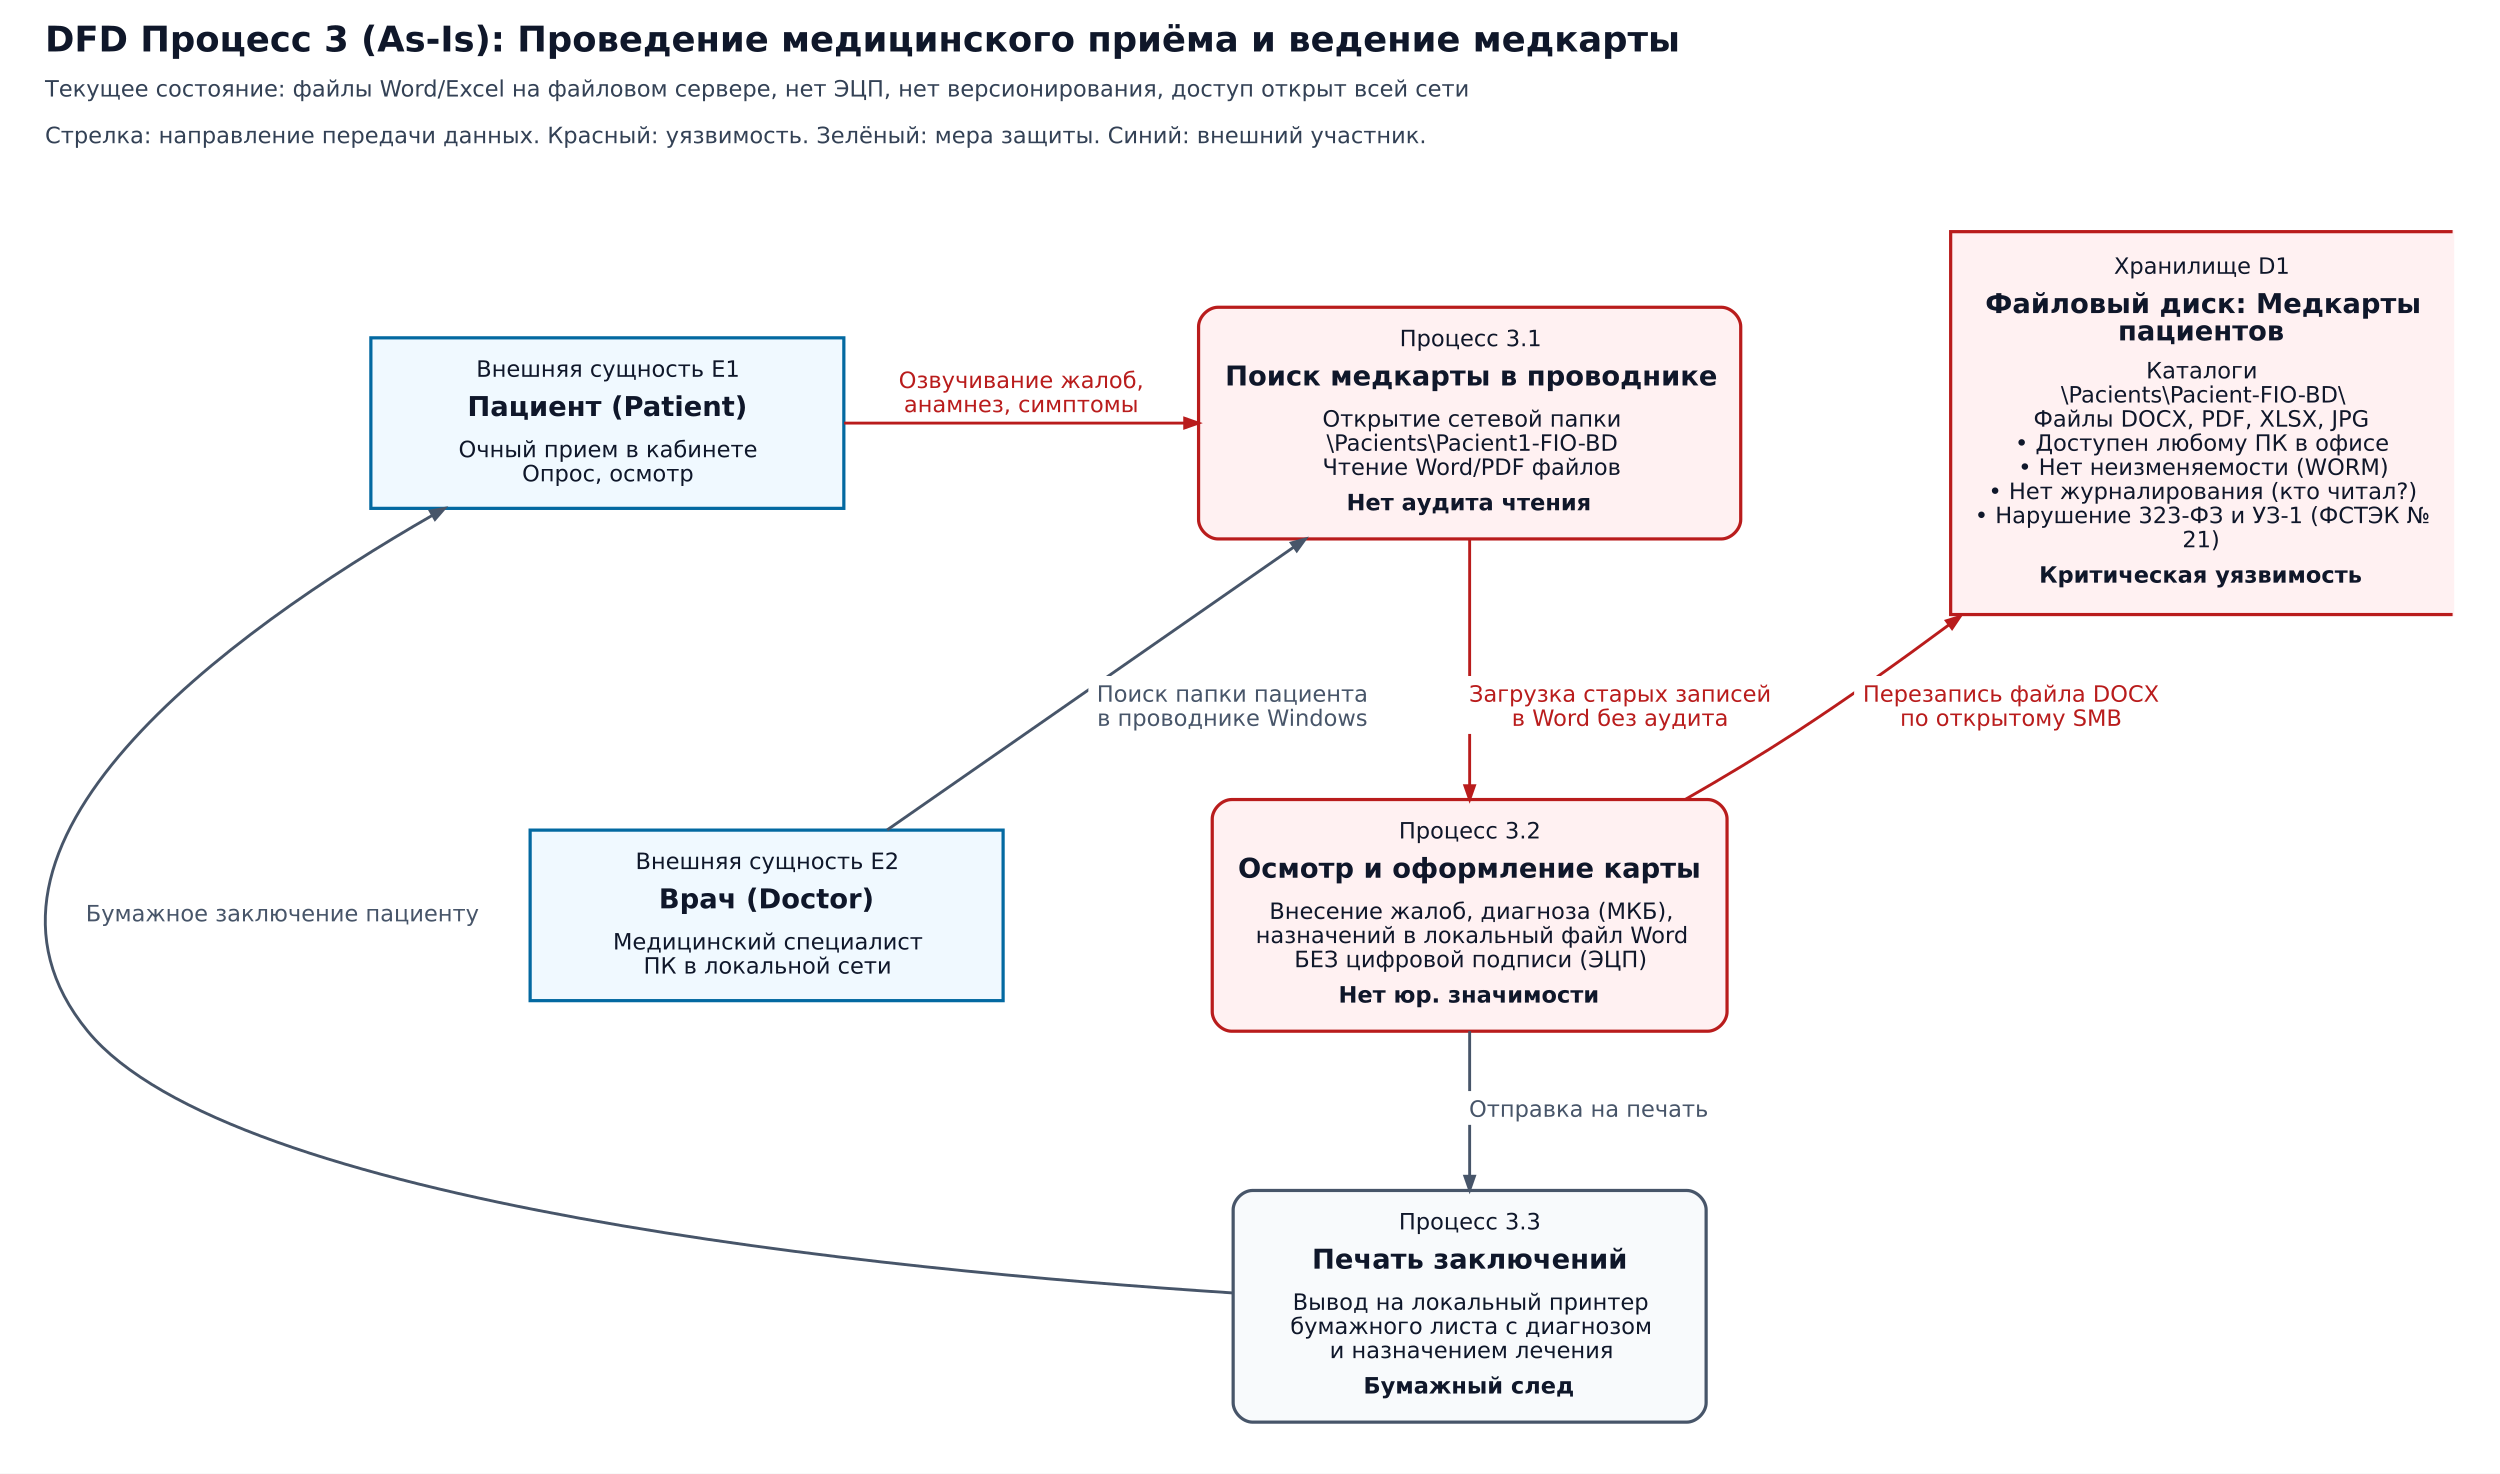
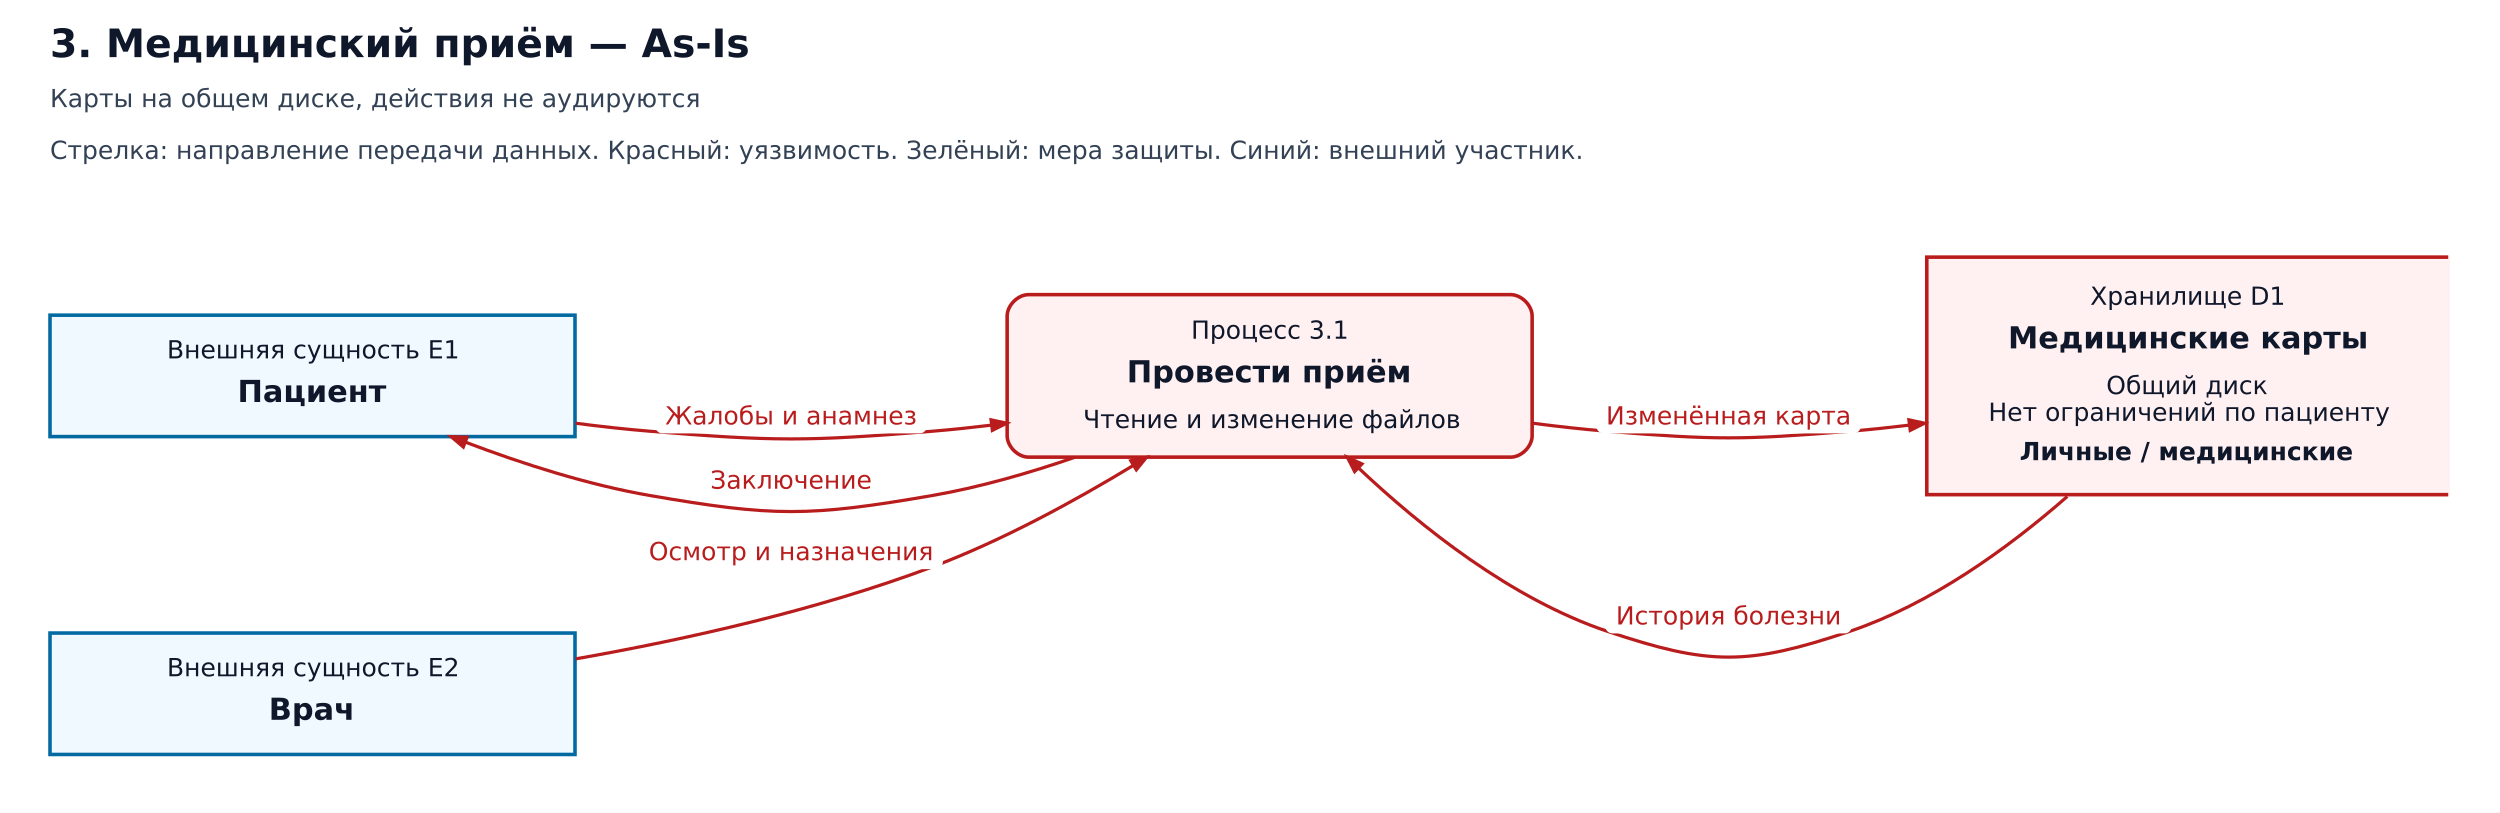
- <svg xmlns="http://www.w3.org/2000/svg" width="1554" height="916" viewBox="0 0 1554 916" role="img" aria-labelledby="title description">
-   <rect width="1554" height="916" fill="white" />
-   <text x="28" y="32" font-family="DejaVu Sans" font-size="22" fill="#0f172a" font-weight="700">DFD Процесс 3 (As-Is): Проведение медицинского приёма и ведение медкарты</text>
-   <text x="28" y="60" font-family="DejaVu Sans" font-size="14" fill="#334155" font-weight="400">Текущее состояние: файлы Word/Excel на файловом сервере, нет ЭЦП, нет версионирования, доступ открыт всей сети</text>
+ <svg xmlns="http://www.w3.org/2000/svg" width="1400" height="455" viewBox="0 0 1400 455" role="img" aria-labelledby="title description">
+   <rect width="1400" height="455" fill="white" />
+   <text x="28" y="32" font-family="DejaVu Sans" font-size="22" fill="#0f172a" font-weight="700">3. Медицинский приём — As-Is</text>
+   <text x="28" y="60" font-family="DejaVu Sans" font-size="14" fill="#334155" font-weight="400">Карты на общем диске, действия не аудируются</text>
  <text x="28" y="89" font-family="DejaVu Sans" font-size="14" fill="#334155" font-weight="400">Стрелка: направление передачи данных. Красный: уязвимость. Зелёный: мера защиты. Синий: внешний участник.</text>
-   <g id="graph0" class="graph" transform="translate(28,884.0)">
-     <polygon fill="white" stroke="transparent" points="-8.64,8.64 -8.64,-749.64 1506.17,-749.64 1506.17,8.64 -8.64,8.64" />
+   <g id="graph0" class="graph" transform="translate(28,422.5)">
+     <polygon fill="white" stroke="transparent" points="-8.64,8.64 -8.64,-288.14 1352.64,-288.14 1352.64,8.64 -8.64,8.64" />
    <g id="node1" class="node">
-       <polygon fill="#f0f9ff" stroke="#0369a1" stroke-width="2" points="496.53,-674 202.53,-674 202.53,-568 496.53,-568 496.53,-674" />
-       <text text-anchor="start" x="268.03" y="-649.8" font-family="DejaVu Sans" font-size="14.00" fill="#0f172a">Внешняя сущность E1</text>
-       <text text-anchor="start" x="262.53" y="-625.4" font-family="DejaVu Sans" font-weight="bold" font-size="17.00" fill="#0f172a">Пациент (Patient)</text>
-       <text text-anchor="start" x="257.03" y="-599.8" font-family="DejaVu Sans" font-size="14.00" fill="#0f172a">Очный прием в кабинете</text>
-       <text text-anchor="start" x="296.53" y="-584.8" font-family="DejaVu Sans" font-size="14.00" fill="#0f172a">Опрос, осмотр</text>
+       <polygon fill="#f0f9ff" stroke="#0369a1" stroke-width="2" points="294,-246 0,-246 0,-178 294,-178 294,-246" />
+       <text text-anchor="start" x="65.5" y="-221.8" font-family="DejaVu Sans" font-size="14.00" fill="#0f172a">Внешняя сущность E1</text>
+       <text text-anchor="start" x="105" y="-197.4" font-family="DejaVu Sans" font-weight="bold" font-size="17.00" fill="#0f172a">Пациент</text>
    </g>
    <g id="node3" class="node">
-       <path fill="#fff1f2" stroke="#b91c1c" stroke-width="2" d="M1042.03,-693C1042.03,-693 729.03,-693 729.03,-693 723.03,-693 717.03,-687 717.03,-681 717.03,-681 717.03,-561 717.03,-561 717.03,-555 723.03,-549 729.03,-549 729.03,-549 1042.03,-549 1042.03,-549 1048.03,-549 1054.03,-555 1054.03,-561 1054.03,-561 1054.03,-681 1054.03,-681 1054.03,-687 1048.03,-693 1042.03,-693" />
-       <text text-anchor="start" x="842.03" y="-668.8" font-family="DejaVu Sans" font-size="14.00" fill="#0f172a">Процесс 3.1</text>
-       <text text-anchor="start" x="733.53" y="-644.4" font-family="DejaVu Sans" font-weight="bold" font-size="17.00" fill="#0f172a">Поиск медкарты в проводнике</text>
-       <text text-anchor="start" x="794.03" y="-618.8" font-family="DejaVu Sans" font-size="14.00" fill="#0f172a">Открытие сетевой папки</text>
-       <text text-anchor="start" x="796.53" y="-603.8" font-family="DejaVu Sans" font-size="14.00" fill="#0f172a">\Pacients\Pacient1-FIO-BD</text>
-       <text text-anchor="start" x="794.03" y="-588.8" font-family="DejaVu Sans" font-size="14.00" fill="#0f172a">Чтение Word/PDF файлов</text>
-       <text text-anchor="start" x="809.03" y="-566.8" font-family="DejaVu Sans" font-weight="bold" font-size="14.00" fill="#0f172a">Нет аудита чтения</text>
+       <path fill="#fff1f2" stroke="#b91c1c" stroke-width="2" d="M818,-257.5C818,-257.5 548,-257.5 548,-257.5 542,-257.5 536,-251.5 536,-245.5 536,-245.5 536,-178.5 536,-178.5 536,-172.5 542,-166.5 548,-166.5 548,-166.5 818,-166.5 818,-166.5 824,-166.5 830,-172.5 830,-178.5 830,-178.5 830,-245.5 830,-245.5 830,-251.5 824,-257.5 818,-257.5" />
+       <text text-anchor="start" x="639" y="-232.8" font-family="DejaVu Sans" font-size="14.00" fill="#0f172a">Процесс 3.1</text>
+       <text text-anchor="start" x="603" y="-208.4" font-family="DejaVu Sans" font-weight="bold" font-size="17.00" fill="#0f172a">Провести приём</text>
+       <text text-anchor="start" x="578.5" y="-182.8" font-family="DejaVu Sans" font-size="14.00" fill="#0f172a">Чтение и изменение файлов</text>
    </g>
    <g id="flow_0" class="edge">
-       <path fill="none" stroke="#b91c1c" stroke-width="1.8" d="M496.71,-621C562.09,-621 639.61,-621 708.17,-621" />
-       <polygon fill="#b91c1c" stroke="#b91c1c" stroke-width="1.8" points="708.41,-623.98 716.91,-621 708.41,-618.03 708.41,-623.98" />
-       <rect x="524.78" y="-658.8" width="164.0" height="36.0" rx="4" fill="white" />
-       <text text-anchor="middle" x="606.78" y="-642.8" font-family="DejaVu Sans" font-size="14.00" fill="#b91c1c">Озвучивание жалоб,</text>
-       <text text-anchor="middle" x="606.78" y="-627.8" font-family="DejaVu Sans" font-size="14.00" fill="#b91c1c">анамнез, симптомы</text>
+       <path fill="none" stroke="#b91c1c" stroke-width="1.8" d="M294.22,-185.51C308.3,-183.67 322.4,-182.11 336,-181 405.99,-175.27 424.01,-175.27 494,-181 504.84,-181.89 515.99,-183.06 527.2,-184.42" />
+       <polygon fill="#b91c1c" stroke="#b91c1c" stroke-width="1.8" points="526.98,-187.39 535.78,-185.51 527.72,-181.49 526.98,-187.39" />
+       <rect x="339.0" y="-200.8" width="152.0" height="21.0" rx="4" fill="white" />
+       <text text-anchor="middle" x="415" y="-184.8" font-family="DejaVu Sans" font-size="14.00" fill="#b91c1c">Жалобы и анамнез</text>
    </g>
    <g id="node2" class="node">
-       <polygon fill="#f0f9ff" stroke="#0369a1" stroke-width="2" points="595.53,-368 301.53,-368 301.53,-262 595.53,-262 595.53,-368" />
-       <text text-anchor="start" x="367.03" y="-343.8" font-family="DejaVu Sans" font-size="14.00" fill="#0f172a">Внешняя сущность E2</text>
-       <text text-anchor="start" x="381.53" y="-319.4" font-family="DejaVu Sans" font-weight="bold" font-size="17.00" fill="#0f172a">Врач (Doctor)</text>
-       <text text-anchor="start" x="353.03" y="-293.8" font-family="DejaVu Sans" font-size="14.00" fill="#0f172a">Медицинский специалист</text>
-       <text text-anchor="start" x="372.03" y="-278.8" font-family="DejaVu Sans" font-size="14.00" fill="#0f172a">ПК в локальной сети</text>
+       <polygon fill="#f0f9ff" stroke="#0369a1" stroke-width="2" points="294,-68 0,-68 0,0 294,0 294,-68" />
+       <text text-anchor="start" x="65.5" y="-43.8" font-family="DejaVu Sans" font-size="14.00" fill="#0f172a">Внешняя сущность E2</text>
+       <text text-anchor="start" x="122.5" y="-19.4" font-family="DejaVu Sans" font-weight="bold" font-size="17.00" fill="#0f172a">Врач</text>
    </g>
    <g id="flow_1" class="edge">
-       <path fill="none" stroke="#475569" stroke-width="1.8" d="M523.46,-368.13C593.03,-416.52 697.44,-489.15 776.29,-544" />
-       <polygon fill="#475569" stroke="#475569" stroke-width="1.8" points="774.68,-546.51 783.35,-548.92 778.07,-541.62 774.68,-546.51" />
-       <rect x="648.53" y="-463.8" width="179.0" height="36.0" rx="4" fill="white" />
-       <text text-anchor="middle" x="738.03" y="-447.8" font-family="DejaVu Sans" font-size="14.00" fill="#475569">Поиск папки пациента</text>
-       <text text-anchor="middle" x="738.03" y="-432.8" font-family="DejaVu Sans" font-size="14.00" fill="#475569">в проводнике Windows</text>
+       <path fill="none" stroke="#b91c1c" stroke-width="1.8" d="M294.37,-53.53C357.12,-64.57 430.44,-81.08 494,-105 532.89,-119.63 573.27,-141.6 606.6,-161.83" />
+       <polygon fill="#b91c1c" stroke="#b91c1c" stroke-width="1.8" points="605.24,-164.49 614.04,-166.39 608.35,-159.41 605.24,-164.49" />
+       <rect x="330.0" y="-124.8" width="170.0" height="21.0" rx="4" fill="white" />
+       <text text-anchor="middle" x="415" y="-108.8" font-family="DejaVu Sans" font-size="14.00" fill="#b91c1c">Осмотр и назначения</text>
+     </g>
+     <g id="flow_4" class="edge">
+       <path fill="none" stroke="#b91c1c" stroke-width="1.8" d="M573.85,-166.38C548.13,-157.52 520.46,-149.57 494,-145 424.8,-133.04 405.2,-133.04 336,-145 301.22,-151.01 264.35,-162.85 232.56,-174.92" />
+       <polygon fill="#b91c1c" stroke="#b91c1c" stroke-width="1.8" points="231.46,-172.16 224.59,-177.99 233.6,-177.71 231.46,-172.16" />
+       <rect x="364.0" y="-164.8" width="102.0" height="21.0" rx="4" fill="white" />
+       <text text-anchor="middle" x="415" y="-148.8" font-family="DejaVu Sans" font-size="14.00" fill="#b91c1c">Заключение</text>
    </g>
    <g id="node4" class="node">
-       <path fill="#fff1f2" stroke="#b91c1c" stroke-width="2" d="M1033.53,-387C1033.53,-387 737.53,-387 737.53,-387 731.53,-387 725.53,-381 725.53,-375 725.53,-375 725.53,-255 725.53,-255 725.53,-249 731.53,-243 737.53,-243 737.53,-243 1033.53,-243 1033.53,-243 1039.53,-243 1045.53,-249 1045.53,-255 1045.53,-255 1045.53,-375 1045.53,-375 1045.53,-381 1039.53,-387 1033.53,-387" />
-       <text text-anchor="start" x="841.53" y="-362.8" font-family="DejaVu Sans" font-size="14.00" fill="#0f172a">Процесс 3.2</text>
-       <text text-anchor="start" x="741.53" y="-338.4" font-family="DejaVu Sans" font-weight="bold" font-size="17.00" fill="#0f172a">Осмотр и оформление карты</text>
-       <text text-anchor="start" x="761.03" y="-312.8" font-family="DejaVu Sans" font-size="14.00" fill="#0f172a">Внесение жалоб, диагноза (МКБ),</text>
-       <text text-anchor="start" x="752.53" y="-297.8" font-family="DejaVu Sans" font-size="14.00" fill="#0f172a">назначений в локальный файл Word</text>
-       <text text-anchor="start" x="776.53" y="-282.8" font-family="DejaVu Sans" font-size="14.00" fill="#0f172a">БЕЗ цифровой подписи (ЭЦП)</text>
-       <text text-anchor="start" x="804.03" y="-260.8" font-family="DejaVu Sans" font-weight="bold" font-size="14.00" fill="#0f172a">Нет юр. значимости</text>
+       <polygon fill="#fff1f2" stroke="transparent" points="1050,-144.5 1050,-279.5 1344,-279.5 1344,-144.5 1050,-144.5" />
+       <text text-anchor="start" x="1142.5" y="-251.8" font-family="DejaVu Sans" font-size="14.00" fill="#0f172a">Хранилище D1</text>
+       <text text-anchor="start" x="1096.5" y="-227.4" font-family="DejaVu Sans" font-weight="bold" font-size="17.00" fill="#0f172a">Медицинские карты</text>
+       <text text-anchor="start" x="1151.5" y="-201.8" font-family="DejaVu Sans" font-size="14.00" fill="#0f172a">Общий диск</text>
+       <text text-anchor="start" x="1085.5" y="-186.8" font-family="DejaVu Sans" font-size="14.00" fill="#0f172a">Нет ограничений по пациенту</text>
+       <text text-anchor="start" x="1103" y="-164.8" font-family="DejaVu Sans" font-weight="bold" font-size="14.00" fill="#0f172a">Личные / медицинские</text>
+       <polyline fill="none" stroke="#b91c1c" stroke-width="2" points="1343,-278.5 1051,-278.5 1051,-145.5 1343,-145.5 " />
+     </g>
+     <g id="flow_3" class="edge">
+       <path fill="none" stroke="#b91c1c" stroke-width="1.8" d="M830.22,-185.51C844.3,-183.67 858.4,-182.11 872,-181 932.24,-176.07 947.76,-176.07 1008,-181 1018.84,-181.89 1029.99,-183.06 1041.2,-184.42" />
+       <polygon fill="#b91c1c" stroke="#b91c1c" stroke-width="1.8" points="1040.98,-187.39 1049.78,-185.51 1041.72,-181.49 1040.98,-187.39" />
+       <rect x="866.0" y="-200.8" width="148.0" height="21.0" rx="4" fill="white" />
+       <text text-anchor="middle" x="940" y="-184.8" font-family="DejaVu Sans" font-size="14.00" fill="#b91c1c">Изменённая карта</text>
    </g>
    <g id="flow_2" class="edge">
-       <path fill="none" stroke="#b91c1c" stroke-width="1.8" d="M885.53,-548.73C885.53,-502.88 885.53,-443.23 885.53,-395.8" />
-       <polygon fill="#b91c1c" stroke="#b91c1c" stroke-width="1.8" points="888.51,-395.59 885.53,-387.09 882.56,-395.59 888.51,-395.59" />
-       <rect x="879.53" y="-463.8" width="199.0" height="36.0" rx="4" fill="white" />
-       <text text-anchor="middle" x="979.03" y="-447.8" font-family="DejaVu Sans" font-size="14.00" fill="#b91c1c">Загрузка старых записей</text>
-       <text text-anchor="middle" x="979.03" y="-432.8" font-family="DejaVu Sans" font-size="14.00" fill="#b91c1c">в Word без аудита</text>
-     </g>
-     <g id="node6" class="node">
-       <polygon fill="#fff1f2" stroke="transparent" points="1183.53,-501 1183.53,-741 1497.53,-741 1497.53,-501 1183.53,-501" />
-       <text text-anchor="start" x="1286.03" y="-713.8" font-family="DejaVu Sans" font-size="14.00" fill="#0f172a">Хранилище D1</text>
-       <text text-anchor="start" x="1206.03" y="-689.4" font-family="DejaVu Sans" font-weight="bold" font-size="17.00" fill="#0f172a">Файловый диск: Медкарты</text>
-       <text text-anchor="start" x="1288.53" y="-672.4" font-family="DejaVu Sans" font-weight="bold" font-size="17.00" fill="#0f172a">пациентов</text>
-       <text text-anchor="start" x="1306.03" y="-648.8" font-family="DejaVu Sans" font-size="14.00" fill="#0f172a">Каталоги</text>
-       <text text-anchor="start" x="1253.03" y="-633.8" font-family="DejaVu Sans" font-size="14.00" fill="#0f172a">\Pacients\Pacient-FIO-BD\</text>
-       <text text-anchor="start" x="1236.03" y="-618.8" font-family="DejaVu Sans" font-size="14.00" fill="#0f172a">Файлы DOCX, PDF, XLSX, JPG</text>
-       <text text-anchor="start" x="1224.53" y="-603.8" font-family="DejaVu Sans" font-size="14.00" fill="#0f172a">• Доступен любому ПК в офисе</text>
-       <text text-anchor="start" x="1226.53" y="-588.8" font-family="DejaVu Sans" font-size="14.00" fill="#0f172a">• Нет неизменяемости (WORM)</text>
-       <text text-anchor="start" x="1208.03" y="-573.8" font-family="DejaVu Sans" font-size="14.00" fill="#0f172a">• Нет журналирования (кто читал?)</text>
-       <text text-anchor="start" x="1199.53" y="-558.8" font-family="DejaVu Sans" font-size="14.00" fill="#0f172a">• Нарушение 323-ФЗ и УЗ-1 (ФСТЭК №</text>
-       <text text-anchor="start" x="1328.53" y="-543.8" font-family="DejaVu Sans" font-size="14.00" fill="#0f172a">21)</text>
-       <text text-anchor="start" x="1239.53" y="-521.8" font-family="DejaVu Sans" font-weight="bold" font-size="14.00" fill="#0f172a">Критическая уязвимость</text>
-       <polyline fill="none" stroke="#b91c1c" stroke-width="2" points="1496.53,-740 1184.53,-740 1184.53,-502 1496.53,-502 " />
-     </g>
-     <g id="node5" class="node">
-       <path fill="#f8fafc" stroke="#475569" stroke-width="2" d="M1020.53,-144C1020.53,-144 750.53,-144 750.53,-144 744.53,-144 738.53,-138 738.53,-132 738.53,-132 738.53,-12 738.53,-12 738.53,-6 744.53,0 750.53,0 750.53,0 1020.53,0 1020.53,0 1026.53,0 1032.53,-6 1032.53,-12 1032.53,-12 1032.53,-132 1032.53,-132 1032.53,-138 1026.53,-144 1020.53,-144" />
-       <text text-anchor="start" x="841.53" y="-119.8" font-family="DejaVu Sans" font-size="14.00" fill="#0f172a">Процесс 3.3</text>
-       <text text-anchor="start" x="787.53" y="-95.4" font-family="DejaVu Sans" font-weight="bold" font-size="17.00" fill="#0f172a">Печать заключений</text>
-       <text text-anchor="start" x="775.53" y="-69.8" font-family="DejaVu Sans" font-size="14.00" fill="#0f172a">Вывод на локальный принтер</text>
-       <text text-anchor="start" x="774.03" y="-54.8" font-family="DejaVu Sans" font-size="14.00" fill="#0f172a">бумажного листа с диагнозом</text>
-       <text text-anchor="start" x="798.53" y="-39.8" font-family="DejaVu Sans" font-size="14.00" fill="#0f172a">и назначением лечения</text>
-       <text text-anchor="start" x="819.53" y="-17.8" font-family="DejaVu Sans" font-weight="bold" font-size="14.00" fill="#0f172a">Бумажный след</text>
-     </g>
-     <g id="flow_4" class="edge">
-       <path fill="none" stroke="#475569" stroke-width="1.8" d="M885.53,-243C885.53,-214.69 885.53,-181.97 885.53,-152.84" />
-       <polygon fill="#475569" stroke="#475569" stroke-width="1.8" points="888.51,-152.83 885.53,-144.33 882.56,-152.83 888.51,-152.83" />
-       <rect x="879.53" y="-205.8" width="160.0" height="21.0" rx="4" fill="white" />
-       <text text-anchor="middle" x="959.53" y="-189.8" font-family="DejaVu Sans" font-size="14.00" fill="#475569">Отправка на печать</text>
-     </g>
-     <g id="flow_3" class="edge">
-       <path fill="none" stroke="#b91c1c" stroke-width="1.8" d="M1019.52,-387.07C1042.87,-400.44 1066.66,-414.73 1088.53,-429 1119.95,-449.5 1152.55,-472.67 1183.46,-495.61" />
-       <polygon fill="#b91c1c" stroke="#b91c1c" stroke-width="1.8" points="1181.85,-498.12 1190.44,-500.82 1185.4,-493.35 1181.85,-498.12" />
-       <rect x="1124.53" y="-463.8" width="195.0" height="36.0" rx="4" fill="white" />
-       <text text-anchor="middle" x="1222.03" y="-447.8" font-family="DejaVu Sans" font-size="14.00" fill="#b91c1c">Перезапись файла DOCX</text>
-       <text text-anchor="middle" x="1222.03" y="-432.8" font-family="DejaVu Sans" font-size="14.00" fill="#b91c1c">по открытому SMB</text>
-     </g>
-     <g id="flow_5" class="edge">
-       <path fill="none" stroke="#475569" stroke-width="1.8" d="M738.27,-80.31C516.94,-94.72 114.95,-135.37 26.53,-243 -68.34,-358.49 113.55,-490.52 240.77,-563.68" />
-       <polygon fill="#475569" stroke="#475569" stroke-width="1.8" points="239.45,-566.35 248.31,-567.98 242.4,-561.18 239.45,-566.35" />
-       <rect x="20.53" y="-327.3" width="254" height="21.0" rx="4" fill="white" />
-       <text text-anchor="middle" x="147.53" y="-311.3" font-family="DejaVu Sans" font-size="14.00" fill="#475569">Бумажное заключение пациенту</text>
+       <path fill="none" stroke="#b91c1c" stroke-width="1.8" d="M1129.69,-144.48C1096.27,-115.25 1053.27,-84.26 1008,-69 950.72,-49.69 929.28,-49.69 872,-69 818.41,-87.07 767.99,-127.17 732.89,-160.32" />
+       <polygon fill="#b91c1c" stroke="#b91c1c" stroke-width="1.8" points="730.6,-158.4 726.52,-166.43 734.71,-162.7 730.6,-158.4" />
+       <rect x="871.0" y="-88.8" width="138.0" height="21.0" rx="4" fill="white" />
+       <text text-anchor="middle" x="940" y="-72.8" font-family="DejaVu Sans" font-size="14.00" fill="#b91c1c">История болезни</text>
    </g>
  </g>
</svg>
